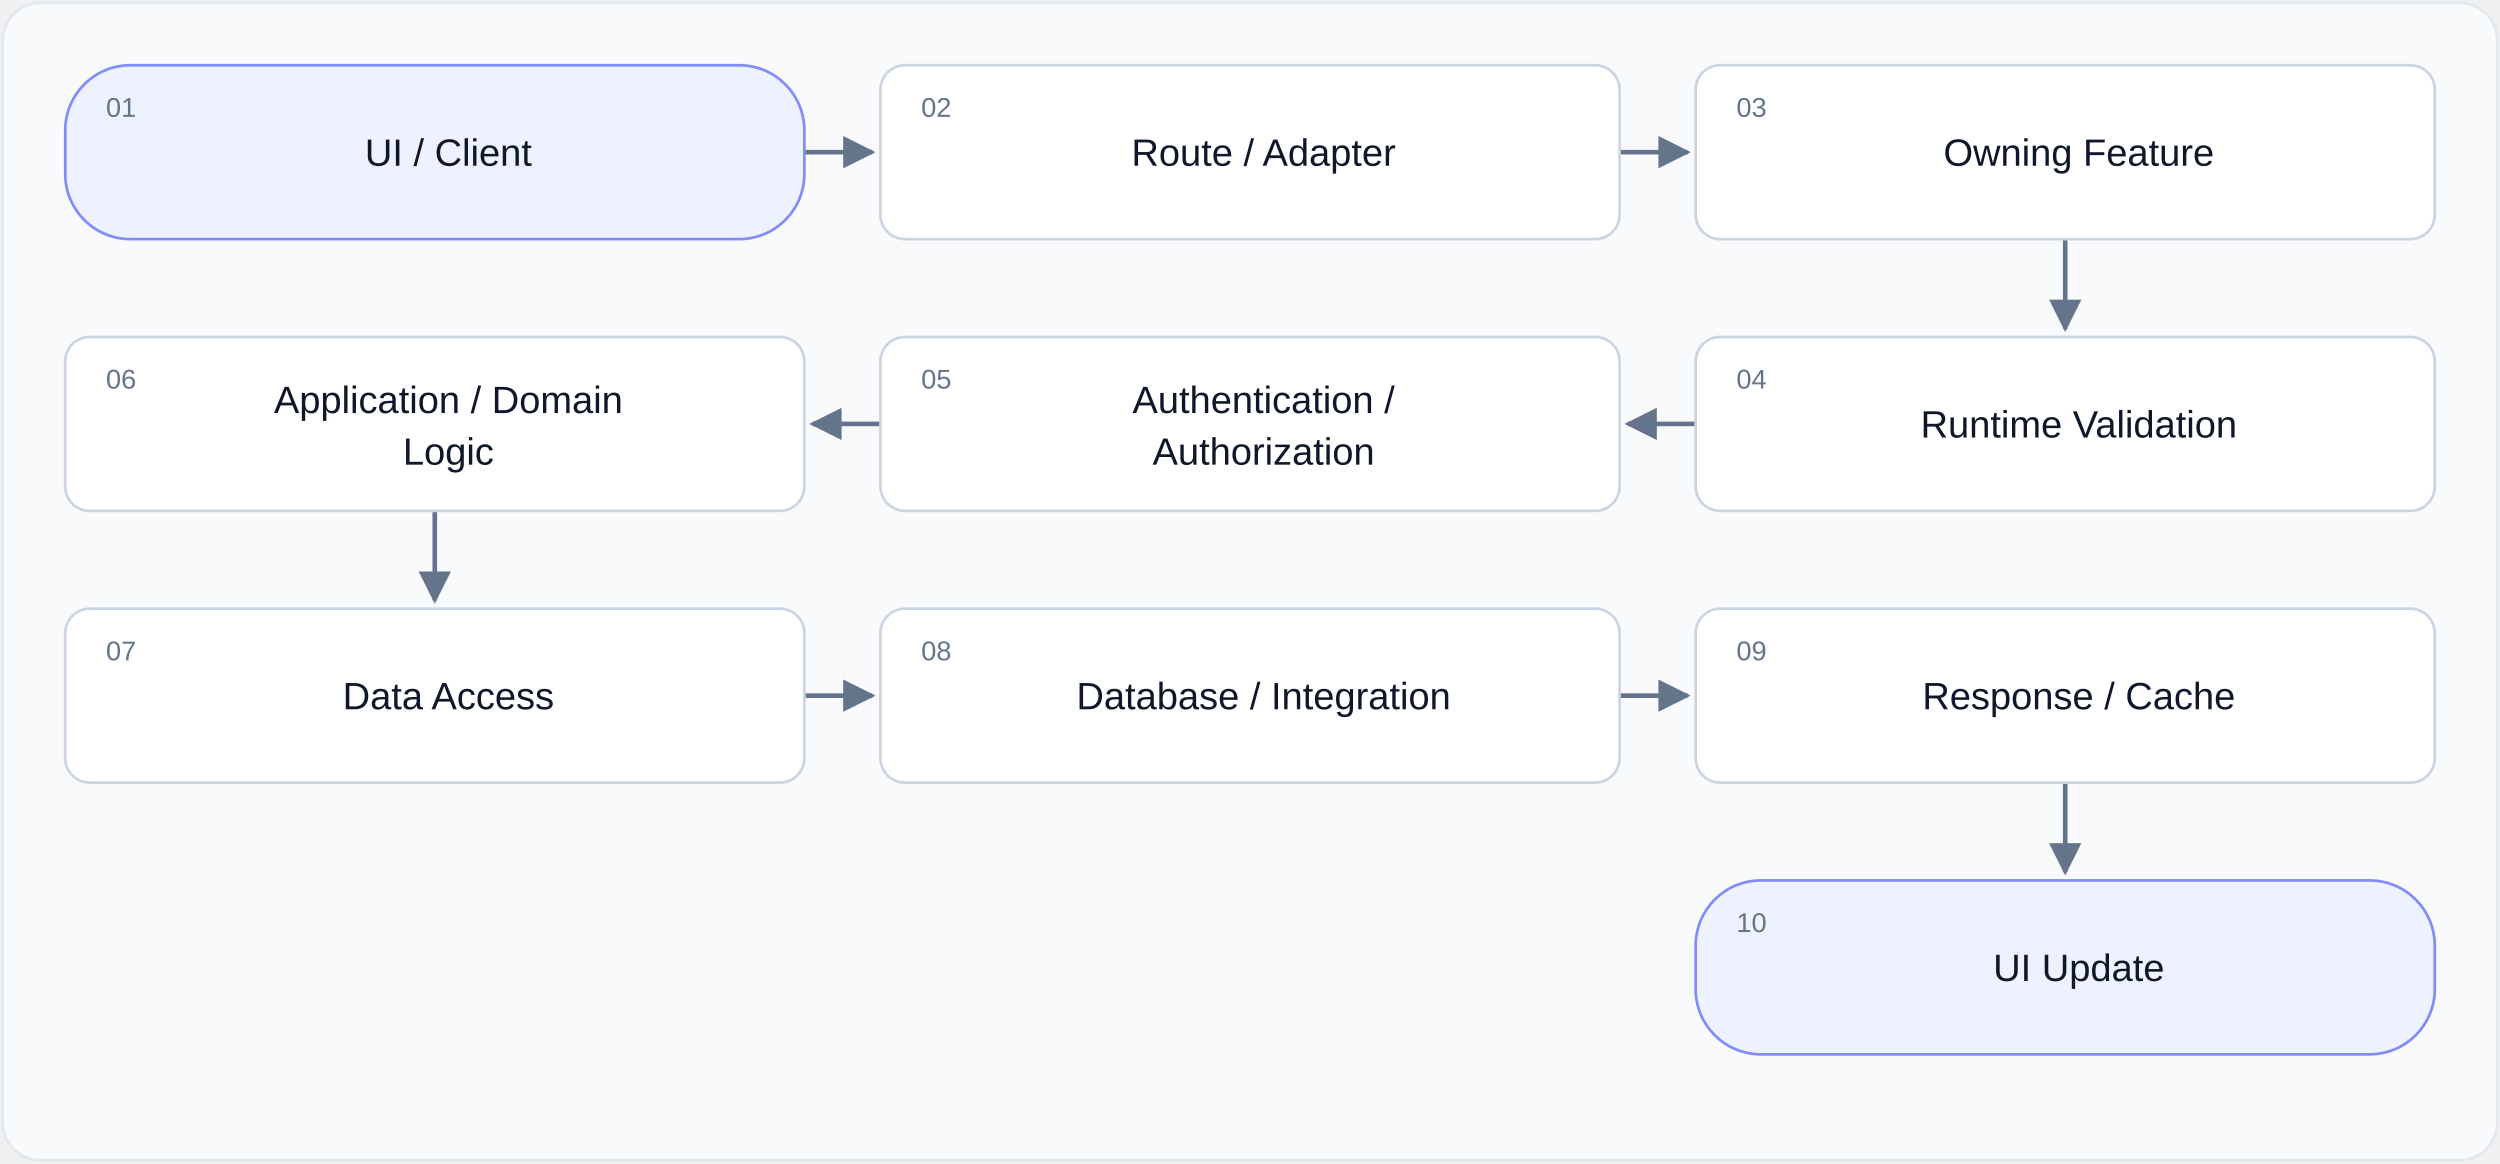
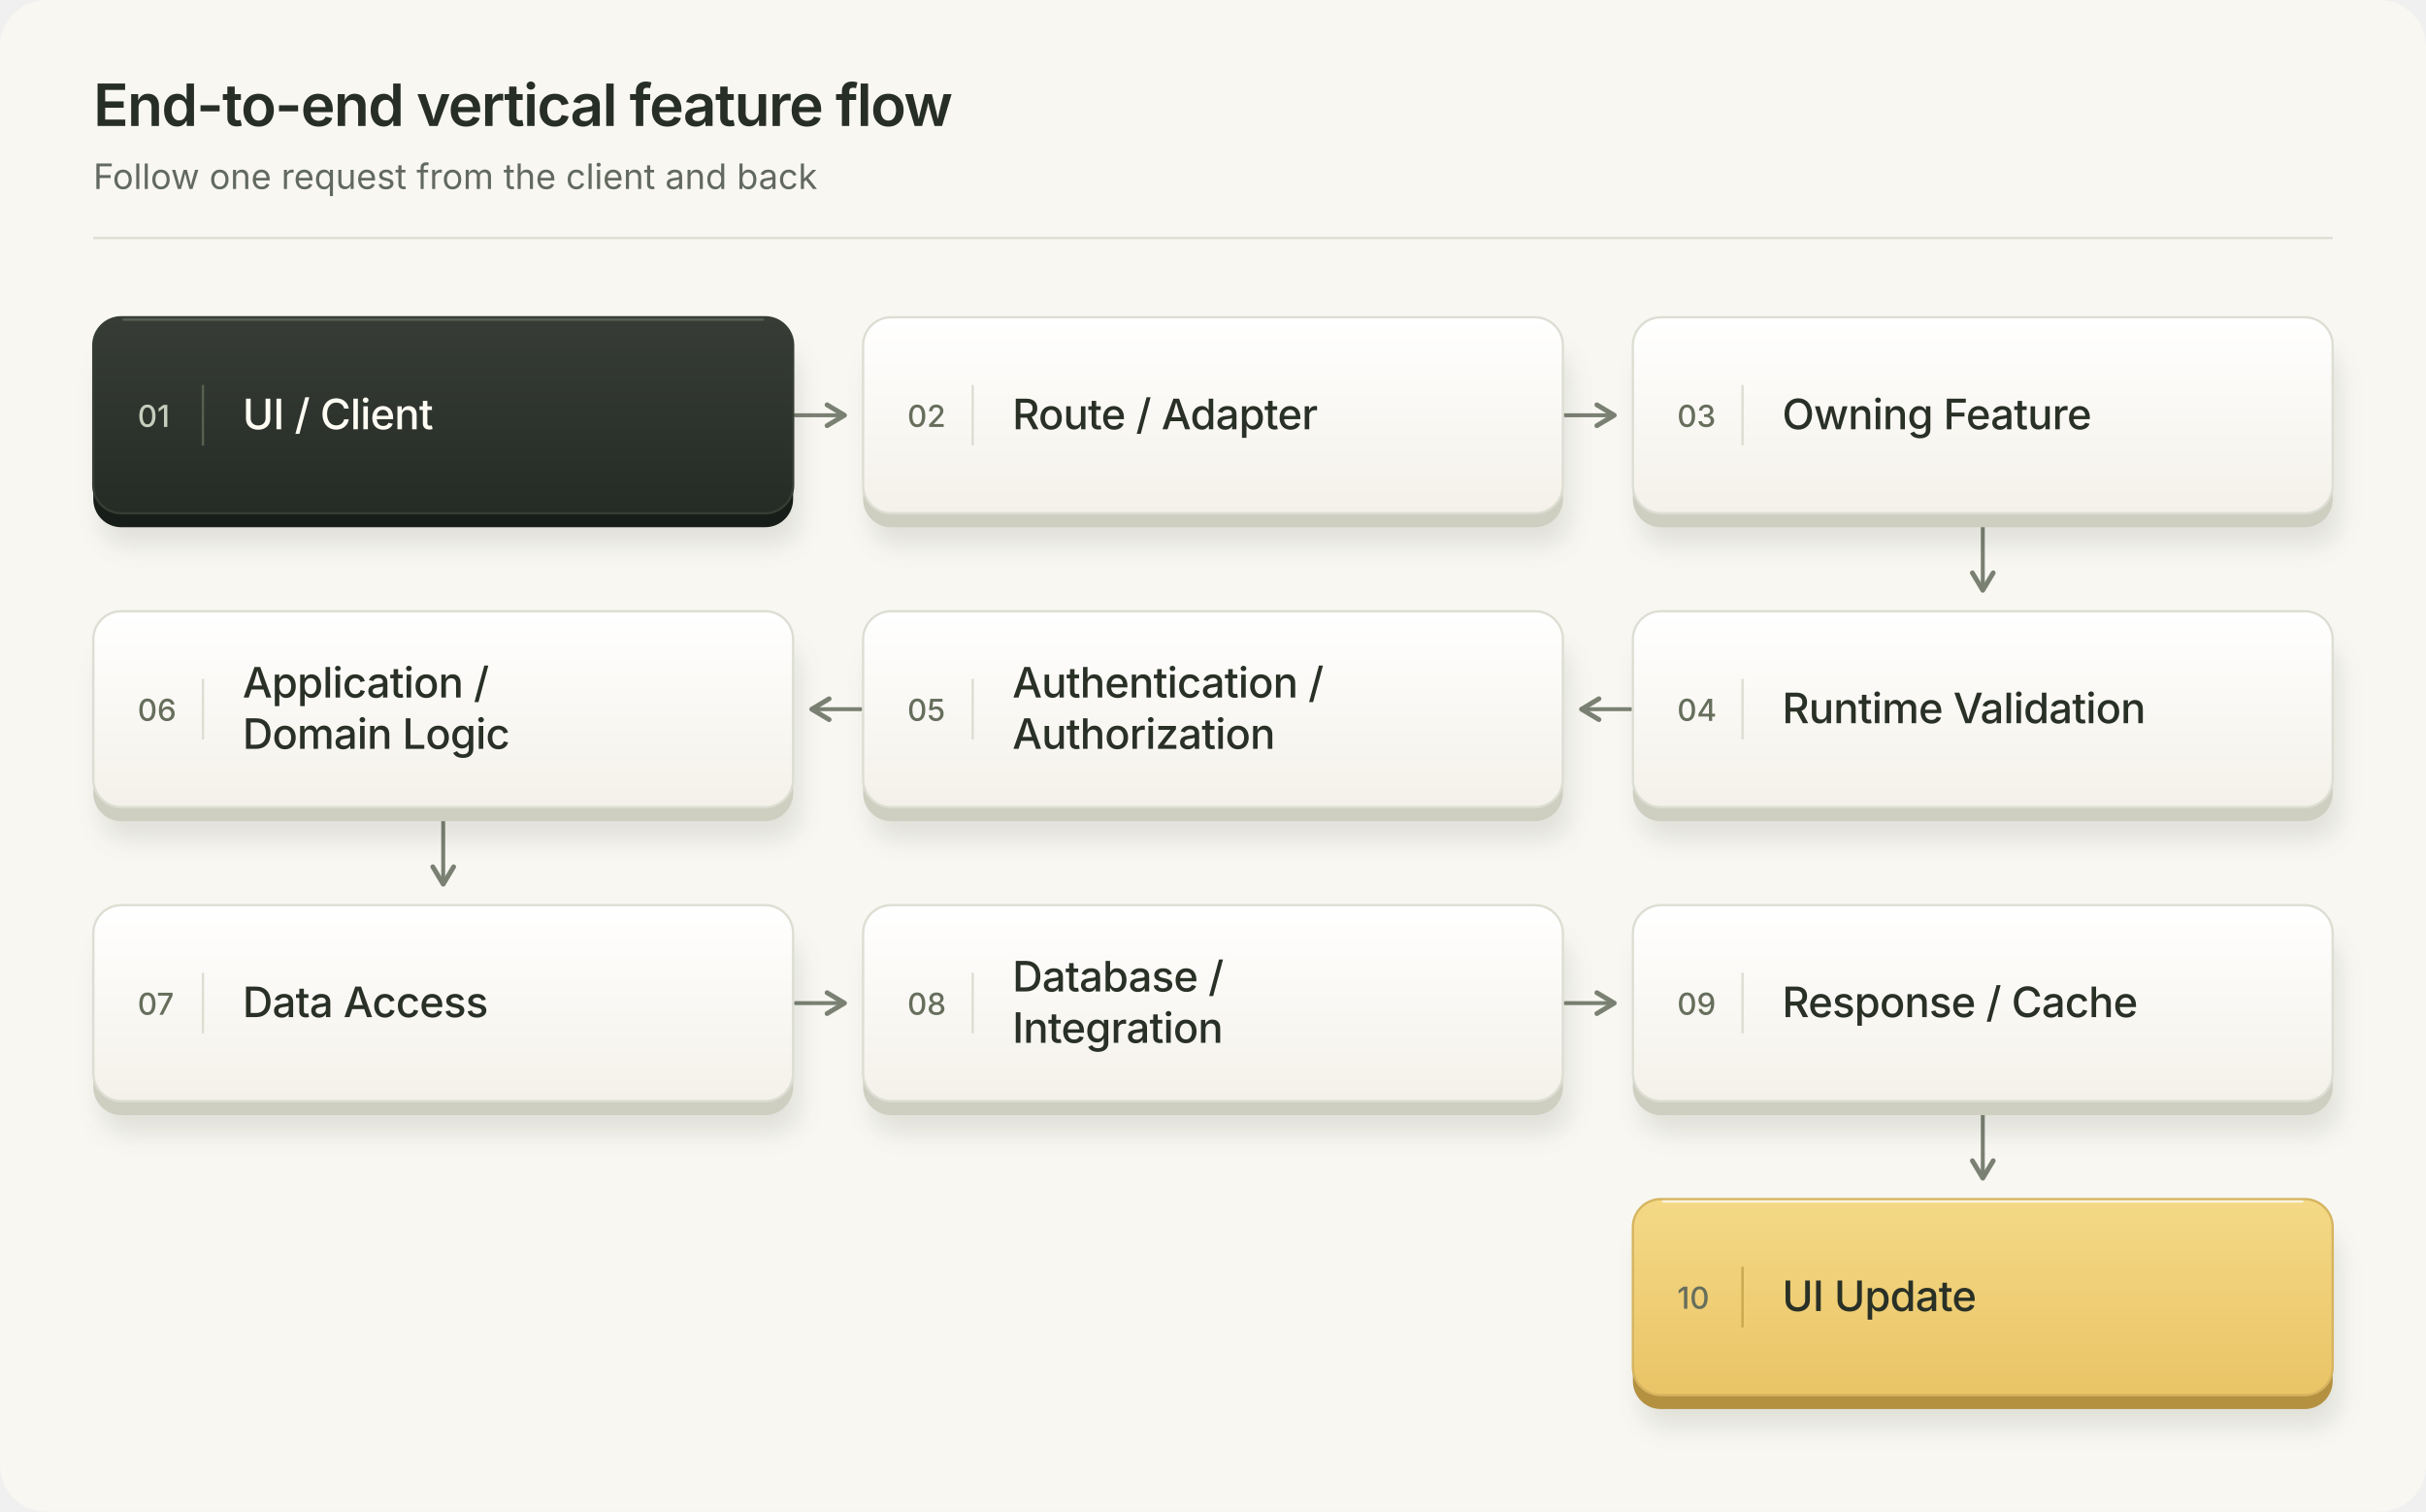
- <svg xmlns="http://www.w3.org/2000/svg" width="920" height="428" viewBox="0 0 920 428" role="img" aria-labelledby="title desc">
+ <svg xmlns="http://www.w3.org/2000/svg" width="1040" height="648" viewBox="0 0 1040 648" role="img" aria-labelledby="title desc">
  <defs>
-     <marker id="arrow" viewBox="0 0 10 10" refX="9" refY="5" markerWidth="7" markerHeight="7" orient="auto-start-reverse">
-       <path d="M 0 0 L 10 5 L 0 10 z" fill="#64748b" />
+     <linearGradient id="paper" x2="0" y2="1">
+       <stop stop-color="#ffffff" />
+       <stop offset="1" stop-color="#f4f1e9" />
+     </linearGradient>
+     <linearGradient id="ink" x2="0" y2="1">
+       <stop stop-color="#373d36" />
+       <stop offset="1" stop-color="#252b25" />
+     </linearGradient>
+     <linearGradient id="ochre" x2="0" y2="1">
+       <stop stop-color="#f4d986" />
+       <stop offset="1" stop-color="#eac466" />
+     </linearGradient>
+     <filter id="shadow" x="-15%" y="-30%" width="140%" height="180%">
+       <feGaussianBlur stdDeviation="5" />
+     </filter>
+     <marker id="arrow" viewBox="0 0 8 8" refX="6" refY="4" markerWidth="7" markerHeight="7" orient="auto">
+       <path d="M1 1 6 4 1 7" fill="none" stroke="#7a8173" stroke-width="1.4" stroke-linecap="round" stroke-linejoin="round" />
    </marker>
  </defs>
-   <rect x="1" y="1" width="918" height="426" rx="14" fill="#f8fafc" stroke="#e2e8f0" />
-   <polyline points="296,56 321,56" fill="none" stroke="#64748b" stroke-width="1.7" marker-end="url(#arrow)" />
-   <polyline points="596,56 621,56" fill="none" stroke="#64748b" stroke-width="1.7" marker-end="url(#arrow)" />
-   <polyline points="760,88 760,121" fill="none" stroke="#64748b" stroke-width="1.7" marker-end="url(#arrow)" />
-   <polyline points="624,156 599,156" fill="none" stroke="#64748b" stroke-width="1.7" marker-end="url(#arrow)" />
-   <polyline points="324,156 299,156" fill="none" stroke="#64748b" stroke-width="1.7" marker-end="url(#arrow)" />
-   <polyline points="160,188 160,221" fill="none" stroke="#64748b" stroke-width="1.7" marker-end="url(#arrow)" />
-   <polyline points="296,256 321,256" fill="none" stroke="#64748b" stroke-width="1.7" marker-end="url(#arrow)" />
-   <polyline points="596,256 621,256" fill="none" stroke="#64748b" stroke-width="1.7" marker-end="url(#arrow)" />
-   <polyline points="760,288 760,321" fill="none" stroke="#64748b" stroke-width="1.7" marker-end="url(#arrow)" />
-   <rect x="24" y="24" width="272" height="64" rx="24" fill="#eef2ff" stroke="#818cf8" />
-   <text x="39" y="43" fill="#64748b" font-family="Arial, sans-serif" font-size="10">01</text>
-   <text x="165" y="61" text-anchor="middle" fill="#0f172a" font-family="Arial, sans-serif" font-size="14" font-weight="500">UI / Client</text>
-   <rect x="324" y="24" width="272" height="64" rx="9" fill="#ffffff" stroke="#cbd5e1" />
-   <text x="339" y="43" fill="#64748b" font-family="Arial, sans-serif" font-size="10">02</text>
-   <text x="465" y="61" text-anchor="middle" fill="#0f172a" font-family="Arial, sans-serif" font-size="14" font-weight="500">Route / Adapter</text>
-   <rect x="624" y="24" width="272" height="64" rx="9" fill="#ffffff" stroke="#cbd5e1" />
-   <text x="639" y="43" fill="#64748b" font-family="Arial, sans-serif" font-size="10">03</text>
-   <text x="765" y="61" text-anchor="middle" fill="#0f172a" font-family="Arial, sans-serif" font-size="14" font-weight="500">Owning Feature</text>
-   <rect x="624" y="124" width="272" height="64" rx="9" fill="#ffffff" stroke="#cbd5e1" />
-   <text x="639" y="143" fill="#64748b" font-family="Arial, sans-serif" font-size="10">04</text>
-   <text x="765" y="161" text-anchor="middle" fill="#0f172a" font-family="Arial, sans-serif" font-size="14" font-weight="500">Runtime Validation</text>
-   <rect x="324" y="124" width="272" height="64" rx="9" fill="#ffffff" stroke="#cbd5e1" />
-   <text x="339" y="143" fill="#64748b" font-family="Arial, sans-serif" font-size="10">05</text>
-   <text x="465" y="152" text-anchor="middle" fill="#0f172a" font-family="Arial, sans-serif" font-size="14" font-weight="500">Authentication /</text>
-   <text x="465" y="171" text-anchor="middle" fill="#0f172a" font-family="Arial, sans-serif" font-size="14" font-weight="500">Authorization</text>
-   <rect x="24" y="124" width="272" height="64" rx="9" fill="#ffffff" stroke="#cbd5e1" />
-   <text x="39" y="143" fill="#64748b" font-family="Arial, sans-serif" font-size="10">06</text>
-   <text x="165" y="152" text-anchor="middle" fill="#0f172a" font-family="Arial, sans-serif" font-size="14" font-weight="500">Application / Domain</text>
-   <text x="165" y="171" text-anchor="middle" fill="#0f172a" font-family="Arial, sans-serif" font-size="14" font-weight="500">Logic</text>
-   <rect x="24" y="224" width="272" height="64" rx="9" fill="#ffffff" stroke="#cbd5e1" />
-   <text x="39" y="243" fill="#64748b" font-family="Arial, sans-serif" font-size="10">07</text>
-   <text x="165" y="261" text-anchor="middle" fill="#0f172a" font-family="Arial, sans-serif" font-size="14" font-weight="500">Data Access</text>
-   <rect x="324" y="224" width="272" height="64" rx="9" fill="#ffffff" stroke="#cbd5e1" />
-   <text x="339" y="243" fill="#64748b" font-family="Arial, sans-serif" font-size="10">08</text>
-   <text x="465" y="261" text-anchor="middle" fill="#0f172a" font-family="Arial, sans-serif" font-size="14" font-weight="500">Database / Integration</text>
-   <rect x="624" y="224" width="272" height="64" rx="9" fill="#ffffff" stroke="#cbd5e1" />
-   <text x="639" y="243" fill="#64748b" font-family="Arial, sans-serif" font-size="10">09</text>
-   <text x="765" y="261" text-anchor="middle" fill="#0f172a" font-family="Arial, sans-serif" font-size="14" font-weight="500">Response / Cache</text>
-   <rect x="624" y="324" width="272" height="64" rx="24" fill="#eef2ff" stroke="#818cf8" />
-   <text x="639" y="343" fill="#64748b" font-family="Arial, sans-serif" font-size="10">10</text>
-   <text x="765" y="361" text-anchor="middle" fill="#0f172a" font-family="Arial, sans-serif" font-size="14" font-weight="500">UI Update</text>
+   <rect width="1040" height="648" rx="20" fill="#f8f7f2" />
+   <g font-family="'Segoe UI', Inter, Arial, sans-serif">
+     <text x="40" y="54" font-size="25" font-weight="600" letter-spacing="-.6" fill="#272e27">End-to-end vertical feature flow</text>
+     <text x="40" y="81" font-size="15" fill="#62695e">Follow one request from the client and back</text>
+     <path d="M40 102H1000" stroke="#dedfd5" />
+     <path d="M341 178H362" fill="none" stroke="#7a8173" stroke-width="1.7" stroke-linecap="round" stroke-linejoin="round" marker-end="url(#arrow)" />
+     <path d="M671 178H692" fill="none" stroke="#7a8173" stroke-width="1.7" stroke-linecap="round" stroke-linejoin="round" marker-end="url(#arrow)" />
+     <path d="M850 226V253" fill="none" stroke="#7a8173" stroke-width="1.7" stroke-linecap="round" stroke-linejoin="round" marker-end="url(#arrow)" />
+     <path d="M699 304H678" fill="none" stroke="#7a8173" stroke-width="1.7" stroke-linecap="round" stroke-linejoin="round" marker-end="url(#arrow)" />
+     <path d="M369 304H348" fill="none" stroke="#7a8173" stroke-width="1.7" stroke-linecap="round" stroke-linejoin="round" marker-end="url(#arrow)" />
+     <path d="M190 352V379" fill="none" stroke="#7a8173" stroke-width="1.7" stroke-linecap="round" stroke-linejoin="round" marker-end="url(#arrow)" />
+     <path d="M341 430H362" fill="none" stroke="#7a8173" stroke-width="1.7" stroke-linecap="round" stroke-linejoin="round" marker-end="url(#arrow)" />
+     <path d="M671 430H692" fill="none" stroke="#7a8173" stroke-width="1.7" stroke-linecap="round" stroke-linejoin="round" marker-end="url(#arrow)" />
+     <path d="M850 478V505" fill="none" stroke="#7a8173" stroke-width="1.7" stroke-linecap="round" stroke-linejoin="round" marker-end="url(#arrow)" />
+     <rect x="43" y="150" width="300" height="84" rx="12" fill="#333c2a" opacity=".12" filter="url(#shadow)" />
+     <rect x="40" y="142" width="300" height="84" rx="12" fill="#171d18" />
+     <rect x="40" y="136" width="300" height="84" rx="12" fill="url(#ink)" stroke="#363d34" />
+     <path d="M53 137H327" stroke="#636b5d" stroke-linecap="round" opacity=".75" />
+     <text x="59" y="183" font-size="13" font-weight="500" fill="#c5cebd">01</text>
+     <path d="M87 165v26" stroke="#56604f" />
+     <text x="104" y="184" font-size="18" font-weight="500" letter-spacing="-.25" fill="#fffdf4">UI / Client</text>
+     <rect x="373" y="150" width="300" height="84" rx="12" fill="#333c2a" opacity=".12" filter="url(#shadow)" />
+     <rect x="370" y="142" width="300" height="84" rx="12" fill="#cecec1" />
+     <rect x="370" y="136" width="300" height="84" rx="12" fill="url(#paper)" stroke="#ddded3" />
+     <path d="M383 137H657" stroke="#ffffff" stroke-linecap="round" opacity=".75" />
+     <text x="389" y="183" font-size="13" font-weight="500" fill="#666e5c">02</text>
+     <path d="M417 165v26" stroke="#dcded2" />
+     <text x="434" y="184" font-size="18" font-weight="500" letter-spacing="-.25" fill="#293026">Route / Adapter</text>
+     <rect x="703" y="150" width="300" height="84" rx="12" fill="#333c2a" opacity=".12" filter="url(#shadow)" />
+     <rect x="700" y="142" width="300" height="84" rx="12" fill="#cecec1" />
+     <rect x="700" y="136" width="300" height="84" rx="12" fill="url(#paper)" stroke="#ddded3" />
+     <path d="M713 137H987" stroke="#ffffff" stroke-linecap="round" opacity=".75" />
+     <text x="719" y="183" font-size="13" font-weight="500" fill="#666e5c">03</text>
+     <path d="M747 165v26" stroke="#dcded2" />
+     <text x="764" y="184" font-size="18" font-weight="500" letter-spacing="-.25" fill="#293026">Owning Feature</text>
+     <rect x="703" y="276" width="300" height="84" rx="12" fill="#333c2a" opacity=".12" filter="url(#shadow)" />
+     <rect x="700" y="268" width="300" height="84" rx="12" fill="#cecec1" />
+     <rect x="700" y="262" width="300" height="84" rx="12" fill="url(#paper)" stroke="#ddded3" />
+     <path d="M713 263H987" stroke="#ffffff" stroke-linecap="round" opacity=".75" />
+     <text x="719" y="309" font-size="13" font-weight="500" fill="#666e5c">04</text>
+     <path d="M747 291v26" stroke="#dcded2" />
+     <text x="764" y="310" font-size="18" font-weight="500" letter-spacing="-.25" fill="#293026">Runtime Validation</text>
+     <rect x="373" y="276" width="300" height="84" rx="12" fill="#333c2a" opacity=".12" filter="url(#shadow)" />
+     <rect x="370" y="268" width="300" height="84" rx="12" fill="#cecec1" />
+     <rect x="370" y="262" width="300" height="84" rx="12" fill="url(#paper)" stroke="#ddded3" />
+     <path d="M383 263H657" stroke="#ffffff" stroke-linecap="round" opacity=".75" />
+     <text x="389" y="309" font-size="13" font-weight="500" fill="#666e5c">05</text>
+     <path d="M417 291v26" stroke="#dcded2" />
+     <text x="434" y="299" font-size="18" font-weight="500" letter-spacing="-.25" fill="#293026">Authentication /</text>
+     <text x="434" y="321" font-size="18" font-weight="500" letter-spacing="-.25" fill="#293026">Authorization</text>
+     <rect x="43" y="276" width="300" height="84" rx="12" fill="#333c2a" opacity=".12" filter="url(#shadow)" />
+     <rect x="40" y="268" width="300" height="84" rx="12" fill="#cecec1" />
+     <rect x="40" y="262" width="300" height="84" rx="12" fill="url(#paper)" stroke="#ddded3" />
+     <path d="M53 263H327" stroke="#ffffff" stroke-linecap="round" opacity=".75" />
+     <text x="59" y="309" font-size="13" font-weight="500" fill="#666e5c">06</text>
+     <path d="M87 291v26" stroke="#dcded2" />
+     <text x="104" y="299" font-size="18" font-weight="500" letter-spacing="-.25" fill="#293026">Application /</text>
+     <text x="104" y="321" font-size="18" font-weight="500" letter-spacing="-.25" fill="#293026">Domain Logic</text>
+     <rect x="43" y="402" width="300" height="84" rx="12" fill="#333c2a" opacity=".12" filter="url(#shadow)" />
+     <rect x="40" y="394" width="300" height="84" rx="12" fill="#cecec1" />
+     <rect x="40" y="388" width="300" height="84" rx="12" fill="url(#paper)" stroke="#ddded3" />
+     <path d="M53 389H327" stroke="#ffffff" stroke-linecap="round" opacity=".75" />
+     <text x="59" y="435" font-size="13" font-weight="500" fill="#666e5c">07</text>
+     <path d="M87 417v26" stroke="#dcded2" />
+     <text x="104" y="436" font-size="18" font-weight="500" letter-spacing="-.25" fill="#293026">Data Access</text>
+     <rect x="373" y="402" width="300" height="84" rx="12" fill="#333c2a" opacity=".12" filter="url(#shadow)" />
+     <rect x="370" y="394" width="300" height="84" rx="12" fill="#cecec1" />
+     <rect x="370" y="388" width="300" height="84" rx="12" fill="url(#paper)" stroke="#ddded3" />
+     <path d="M383 389H657" stroke="#ffffff" stroke-linecap="round" opacity=".75" />
+     <text x="389" y="435" font-size="13" font-weight="500" fill="#666e5c">08</text>
+     <path d="M417 417v26" stroke="#dcded2" />
+     <text x="434" y="425" font-size="18" font-weight="500" letter-spacing="-.25" fill="#293026">Database /</text>
+     <text x="434" y="447" font-size="18" font-weight="500" letter-spacing="-.25" fill="#293026">Integration</text>
+     <rect x="703" y="402" width="300" height="84" rx="12" fill="#333c2a" opacity=".12" filter="url(#shadow)" />
+     <rect x="700" y="394" width="300" height="84" rx="12" fill="#cecec1" />
+     <rect x="700" y="388" width="300" height="84" rx="12" fill="url(#paper)" stroke="#ddded3" />
+     <path d="M713 389H987" stroke="#ffffff" stroke-linecap="round" opacity=".75" />
+     <text x="719" y="435" font-size="13" font-weight="500" fill="#666e5c">09</text>
+     <path d="M747 417v26" stroke="#dcded2" />
+     <text x="764" y="436" font-size="18" font-weight="500" letter-spacing="-.25" fill="#293026">Response / Cache</text>
+     <rect x="703" y="528" width="300" height="84" rx="12" fill="#333c2a" opacity=".12" filter="url(#shadow)" />
+     <rect x="700" y="520" width="300" height="84" rx="12" fill="#b49141" />
+     <rect x="700" y="514" width="300" height="84" rx="12" fill="url(#ochre)" stroke="#d6b460" />
+     <path d="M713 515H987" stroke="#ffffff" stroke-linecap="round" opacity=".75" />
+     <text x="719" y="561" font-size="13" font-weight="500" fill="#666e5c">10</text>
+     <path d="M747 543v26" stroke="#c9a950" />
+     <text x="764" y="562" font-size="18" font-weight="500" letter-spacing="-.25" fill="#293026">UI Update</text>
+   </g>
</svg>
